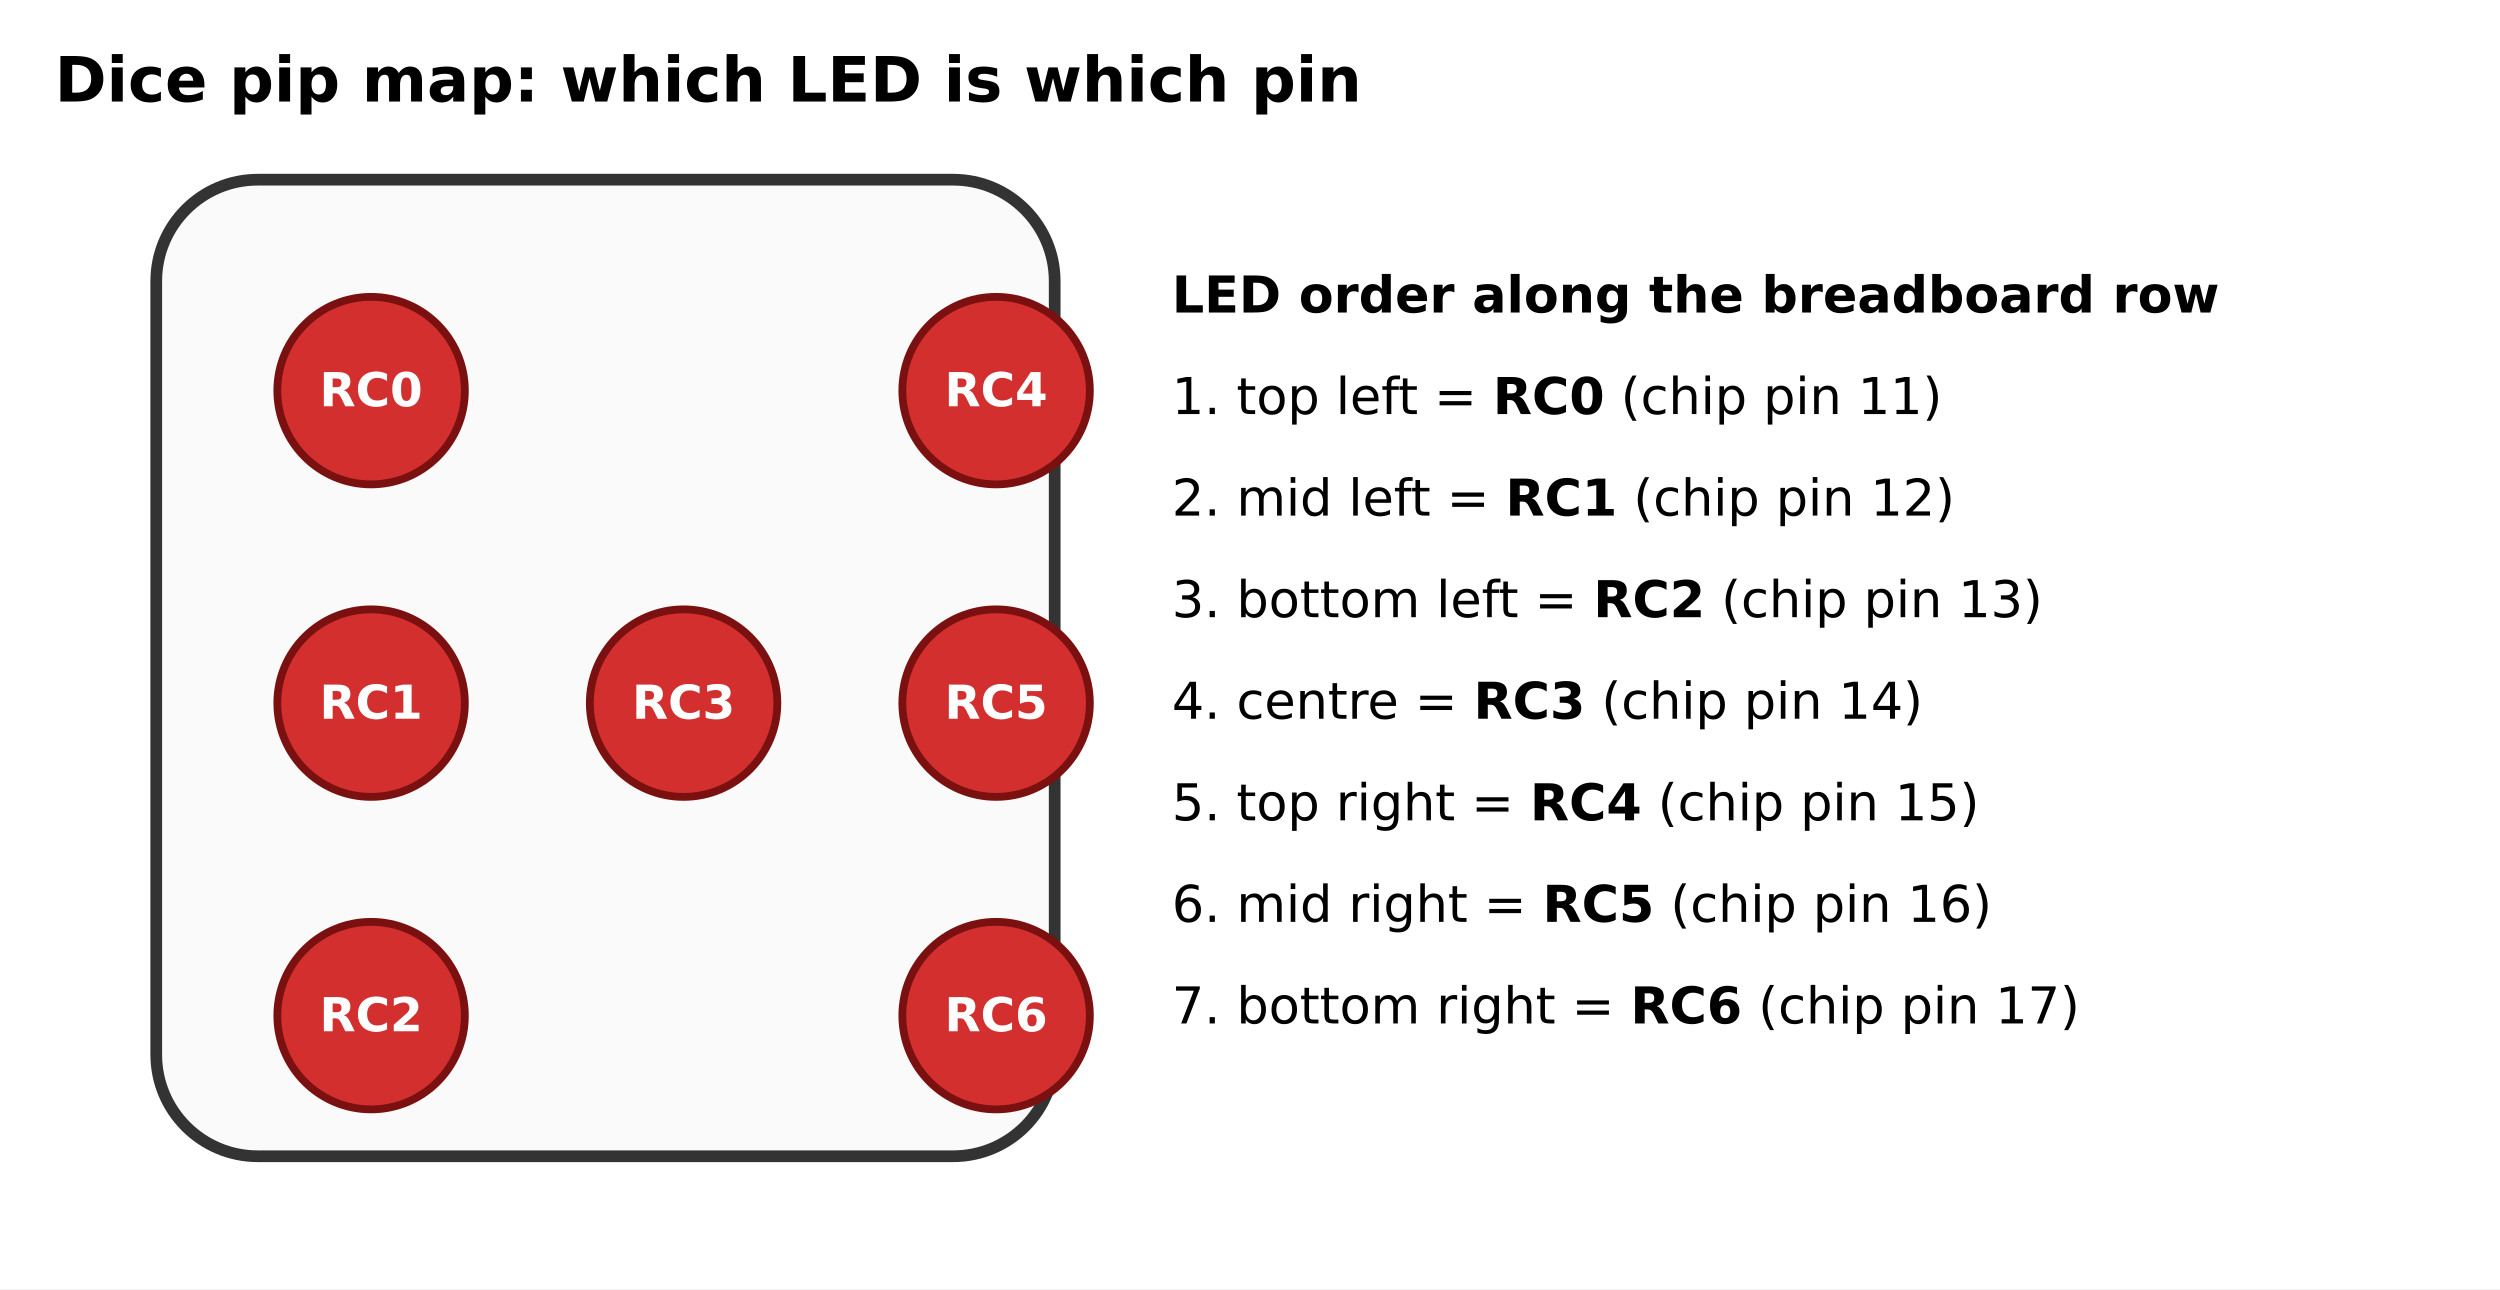
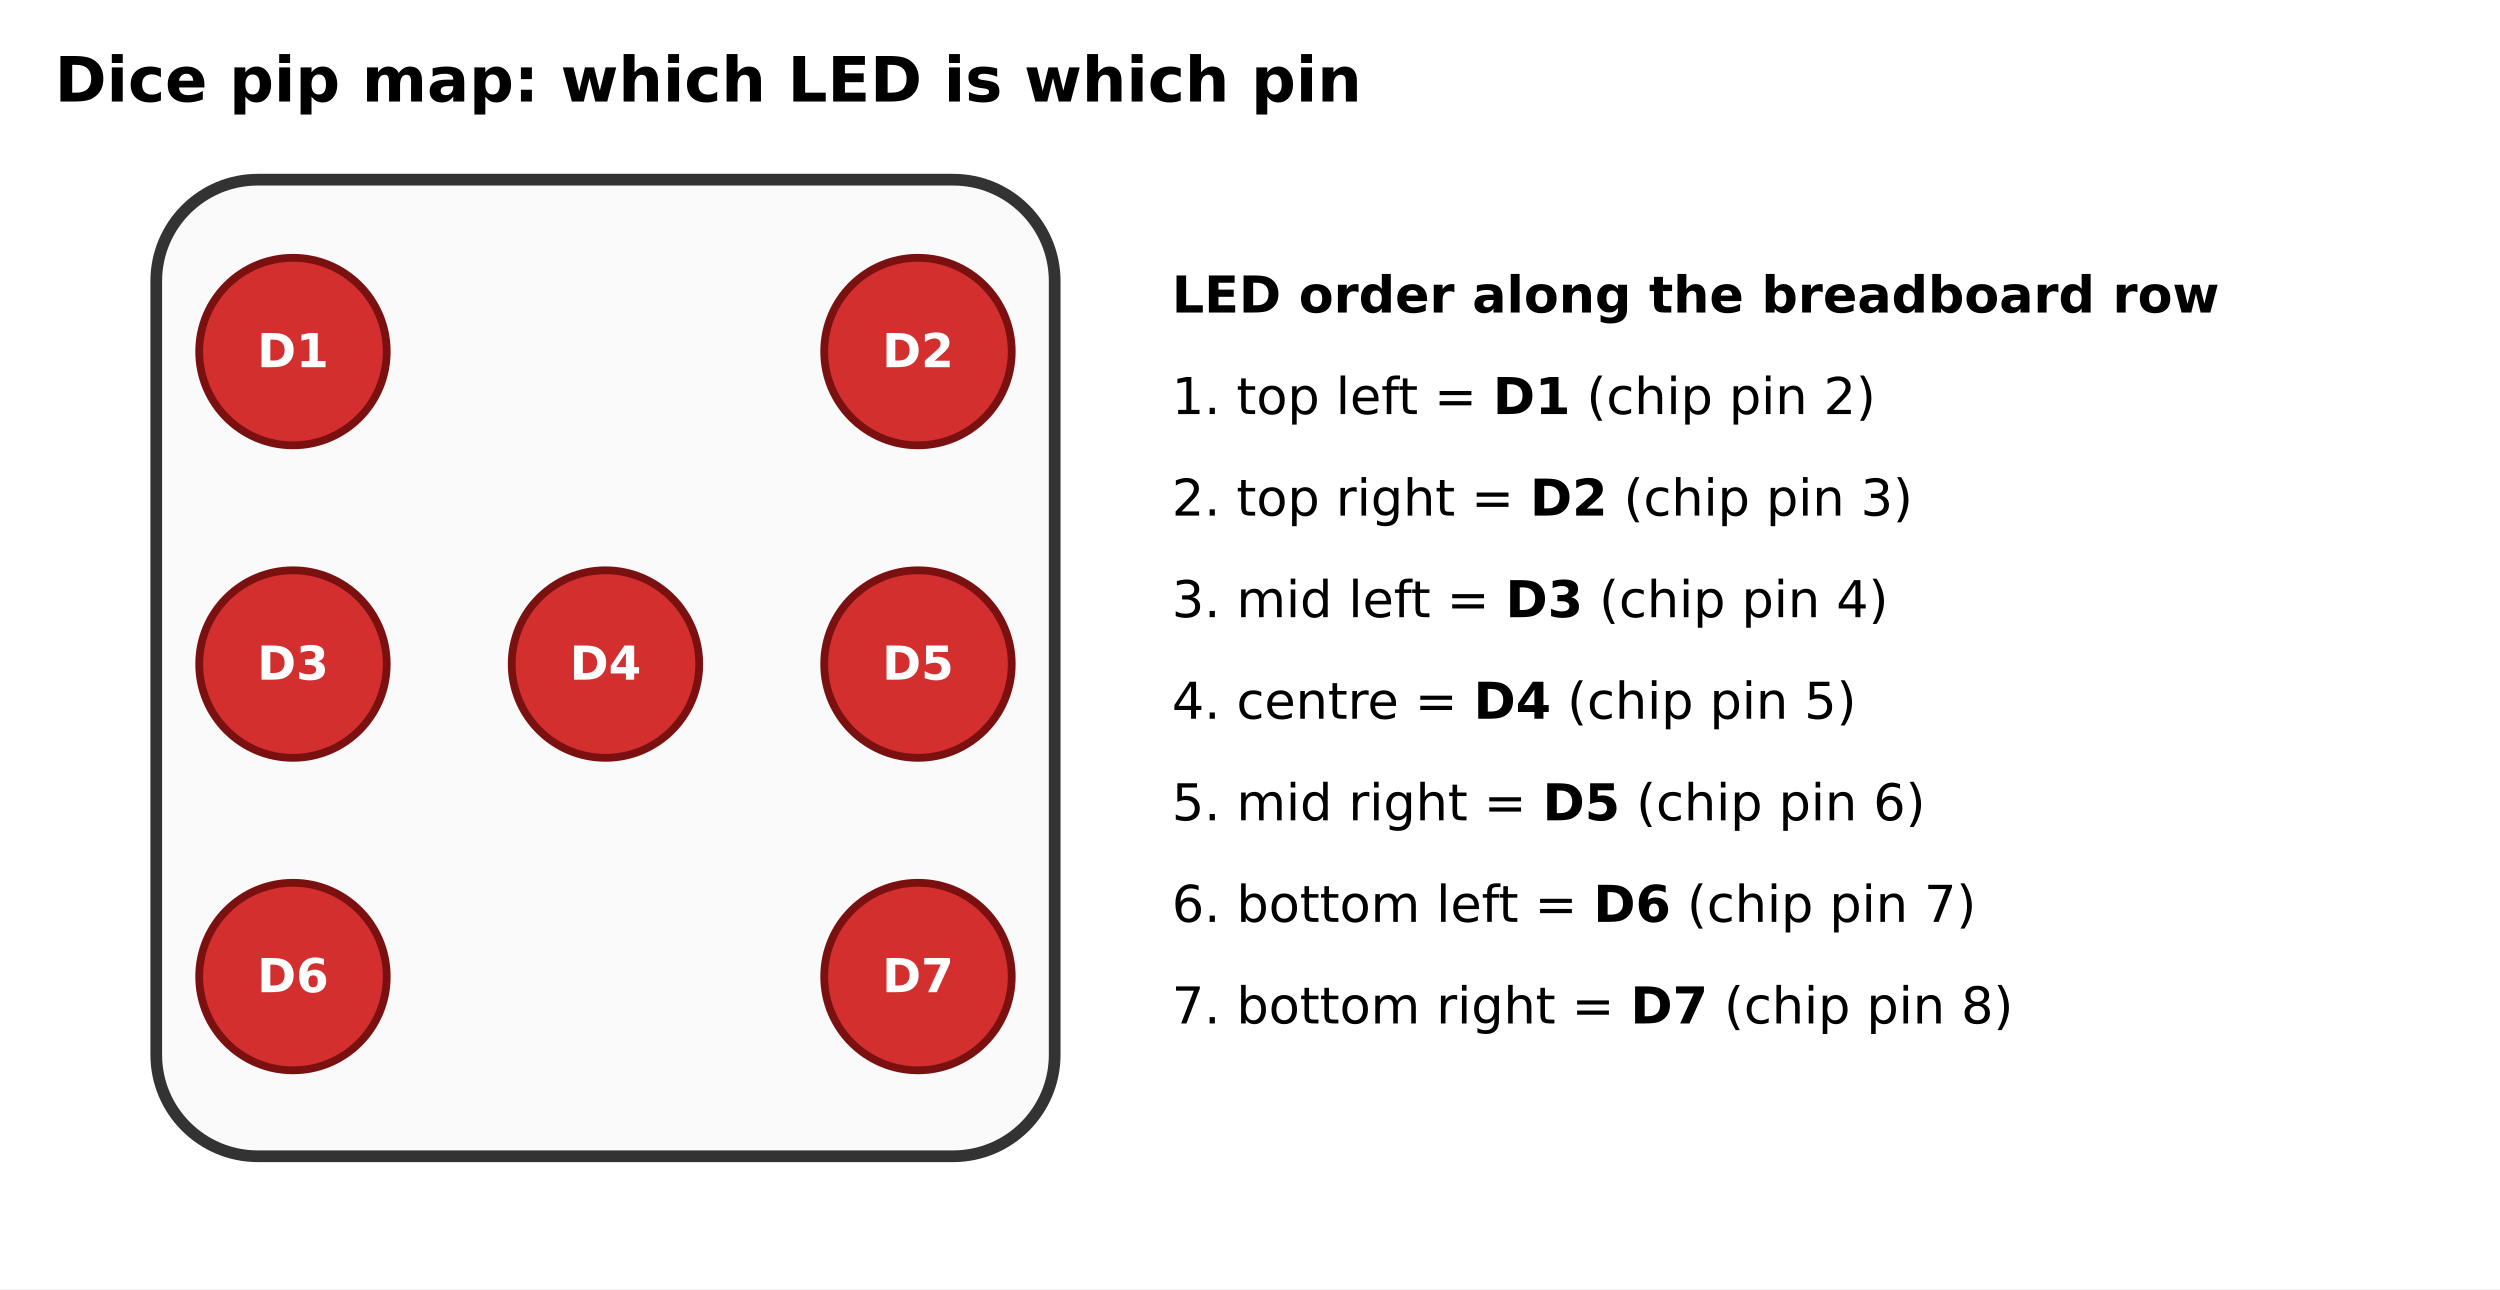
<svg xmlns="http://www.w3.org/2000/svg" viewBox="0 0 640 330" width="640" height="330" font-family="DejaVu Sans, Verdana, Arial, sans-serif">
  <rect width="100%" height="100%" fill="#fff" />
  <text x="14" y="26" font-size="16" font-weight="bold">Dice pip map: which LED is which pin</text>
  <rect x="40" y="46" width="230" height="250" rx="26" fill="#fafafa" stroke="#333" stroke-width="3" />
-   <circle cx="95" cy="100" r="24" fill="#d32f2f" stroke="#7a1010" stroke-width="2" />
-   <text x="95" y="104" font-size="12" font-weight="bold" fill="#fff" text-anchor="middle">RC0</text>
-   <circle cx="95" cy="180" r="24" fill="#d32f2f" stroke="#7a1010" stroke-width="2" />
-   <text x="95" y="184" font-size="12" font-weight="bold" fill="#fff" text-anchor="middle">RC1</text>
-   <circle cx="95" cy="260" r="24" fill="#d32f2f" stroke="#7a1010" stroke-width="2" />
-   <text x="95" y="264" font-size="12" font-weight="bold" fill="#fff" text-anchor="middle">RC2</text>
-   <circle cx="175" cy="180" r="24" fill="#d32f2f" stroke="#7a1010" stroke-width="2" />
-   <text x="175" y="184" font-size="12" font-weight="bold" fill="#fff" text-anchor="middle">RC3</text>
-   <circle cx="255" cy="100" r="24" fill="#d32f2f" stroke="#7a1010" stroke-width="2" />
-   <text x="255" y="104" font-size="12" font-weight="bold" fill="#fff" text-anchor="middle">RC4</text>
-   <circle cx="255" cy="180" r="24" fill="#d32f2f" stroke="#7a1010" stroke-width="2" />
-   <text x="255" y="184" font-size="12" font-weight="bold" fill="#fff" text-anchor="middle">RC5</text>
-   <circle cx="255" cy="260" r="24" fill="#d32f2f" stroke="#7a1010" stroke-width="2" />
-   <text x="255" y="264" font-size="12" font-weight="bold" fill="#fff" text-anchor="middle">RC6</text>
+   <circle cx="75" cy="90" r="24" fill="#d32f2f" stroke="#7a1010" stroke-width="2" />
+   <text x="75" y="94" font-size="12" font-weight="bold" fill="#fff" text-anchor="middle">D1</text>
+   <circle cx="235" cy="90" r="24" fill="#d32f2f" stroke="#7a1010" stroke-width="2" />
+   <text x="235" y="94" font-size="12" font-weight="bold" fill="#fff" text-anchor="middle">D2</text>
+   <circle cx="75" cy="170" r="24" fill="#d32f2f" stroke="#7a1010" stroke-width="2" />
+   <text x="75" y="174" font-size="12" font-weight="bold" fill="#fff" text-anchor="middle">D3</text>
+   <circle cx="155" cy="170" r="24" fill="#d32f2f" stroke="#7a1010" stroke-width="2" />
+   <text x="155" y="174" font-size="12" font-weight="bold" fill="#fff" text-anchor="middle">D4</text>
+   <circle cx="235" cy="170" r="24" fill="#d32f2f" stroke="#7a1010" stroke-width="2" />
+   <text x="235" y="174" font-size="12" font-weight="bold" fill="#fff" text-anchor="middle">D5</text>
+   <circle cx="75" cy="250" r="24" fill="#d32f2f" stroke="#7a1010" stroke-width="2" />
+   <text x="75" y="254" font-size="12" font-weight="bold" fill="#fff" text-anchor="middle">D6</text>
+   <circle cx="235" cy="250" r="24" fill="#d32f2f" stroke="#7a1010" stroke-width="2" />
+   <text x="235" y="254" font-size="12" font-weight="bold" fill="#fff" text-anchor="middle">D7</text>
  <text x="300" y="80" font-size="13" font-weight="bold">LED order along the breadboard row</text>
-   <text x="300" y="106" font-size="13">1. top left = <tspan font-weight="bold">RC0</tspan> (chip pin 11)</text>
-   <text x="300" y="132" font-size="13">2. mid left = <tspan font-weight="bold">RC1</tspan> (chip pin 12)</text>
-   <text x="300" y="158" font-size="13">3. bottom left = <tspan font-weight="bold">RC2</tspan> (chip pin 13)</text>
-   <text x="300" y="184" font-size="13">4. centre = <tspan font-weight="bold">RC3</tspan> (chip pin 14)</text>
-   <text x="300" y="210" font-size="13">5. top right = <tspan font-weight="bold">RC4</tspan> (chip pin 15)</text>
-   <text x="300" y="236" font-size="13">6. mid right = <tspan font-weight="bold">RC5</tspan> (chip pin 16)</text>
-   <text x="300" y="262" font-size="13">7. bottom right = <tspan font-weight="bold">RC6</tspan> (chip pin 17)</text>
+   <text x="300" y="106" font-size="13">1. top left = <tspan font-weight="bold">D1</tspan> (chip pin 2)</text>
+   <text x="300" y="132" font-size="13">2. top right = <tspan font-weight="bold">D2</tspan> (chip pin 3)</text>
+   <text x="300" y="158" font-size="13">3. mid left = <tspan font-weight="bold">D3</tspan> (chip pin 4)</text>
+   <text x="300" y="184" font-size="13">4. centre = <tspan font-weight="bold">D4</tspan> (chip pin 5)</text>
+   <text x="300" y="210" font-size="13">5. mid right = <tspan font-weight="bold">D5</tspan> (chip pin 6)</text>
+   <text x="300" y="236" font-size="13">6. bottom left = <tspan font-weight="bold">D6</tspan> (chip pin 7)</text>
+   <text x="300" y="262" font-size="13">7. bottom right = <tspan font-weight="bold">D7</tspan> (chip pin 8)</text>
</svg>
